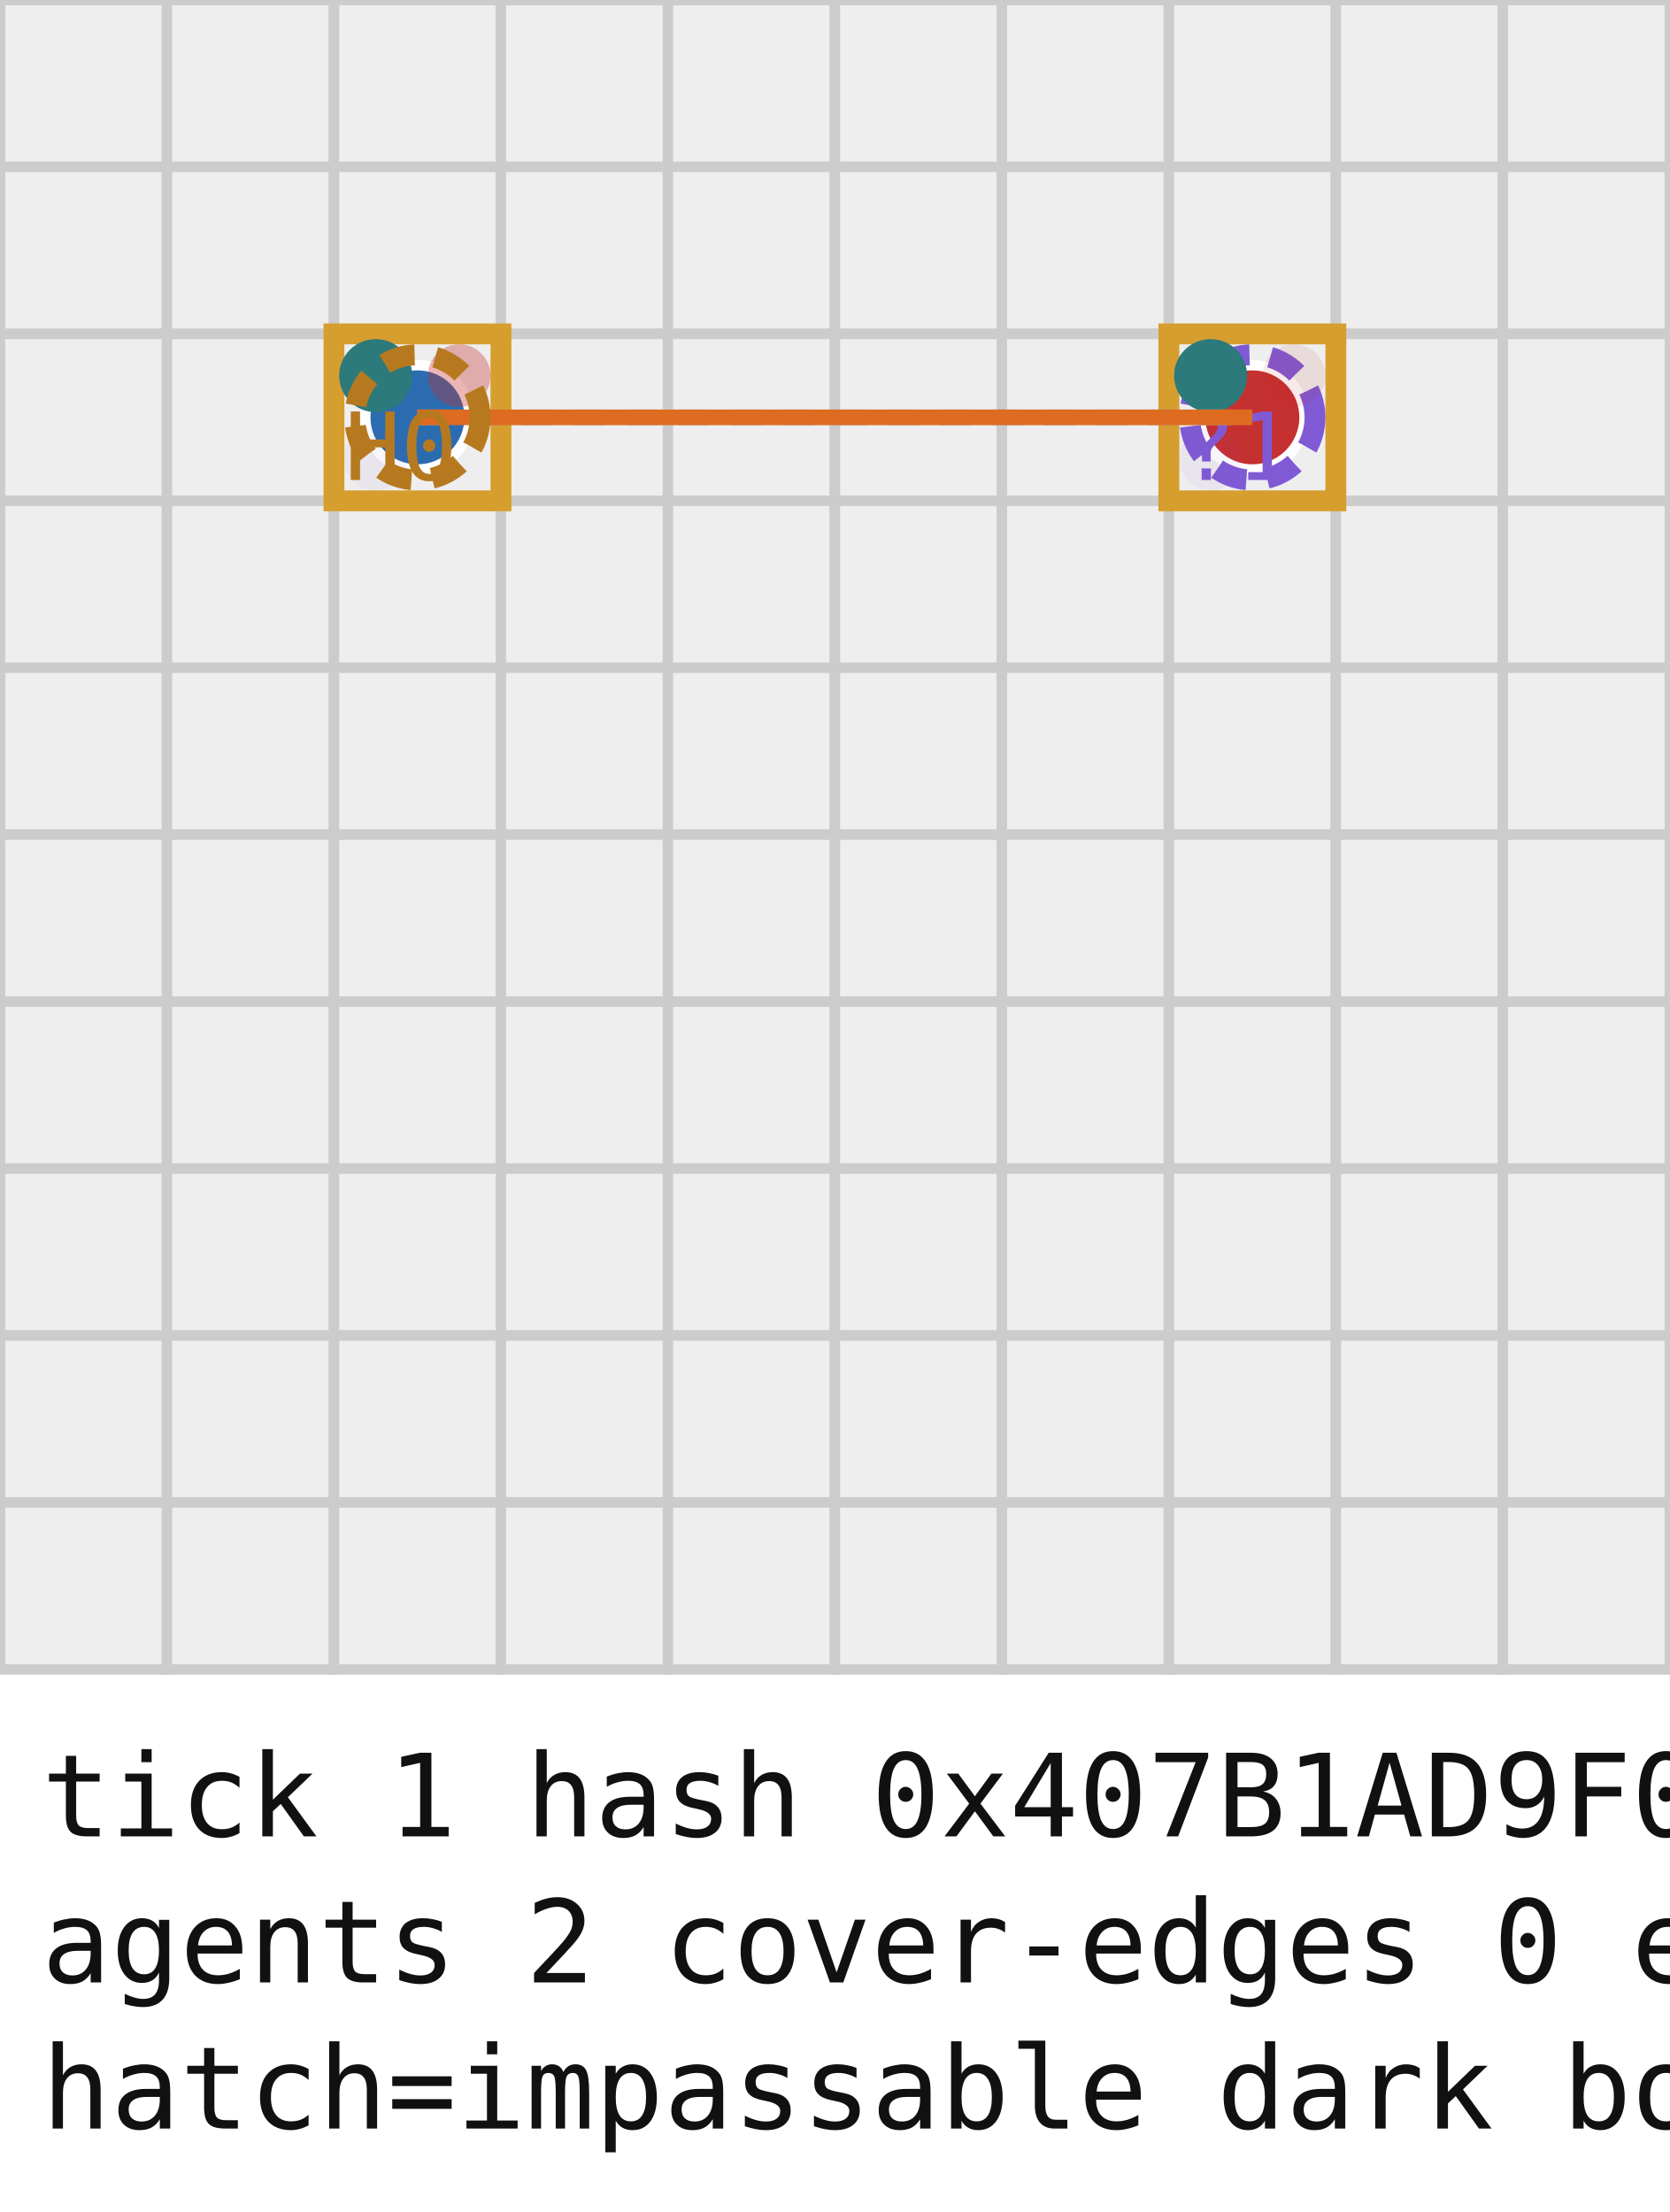
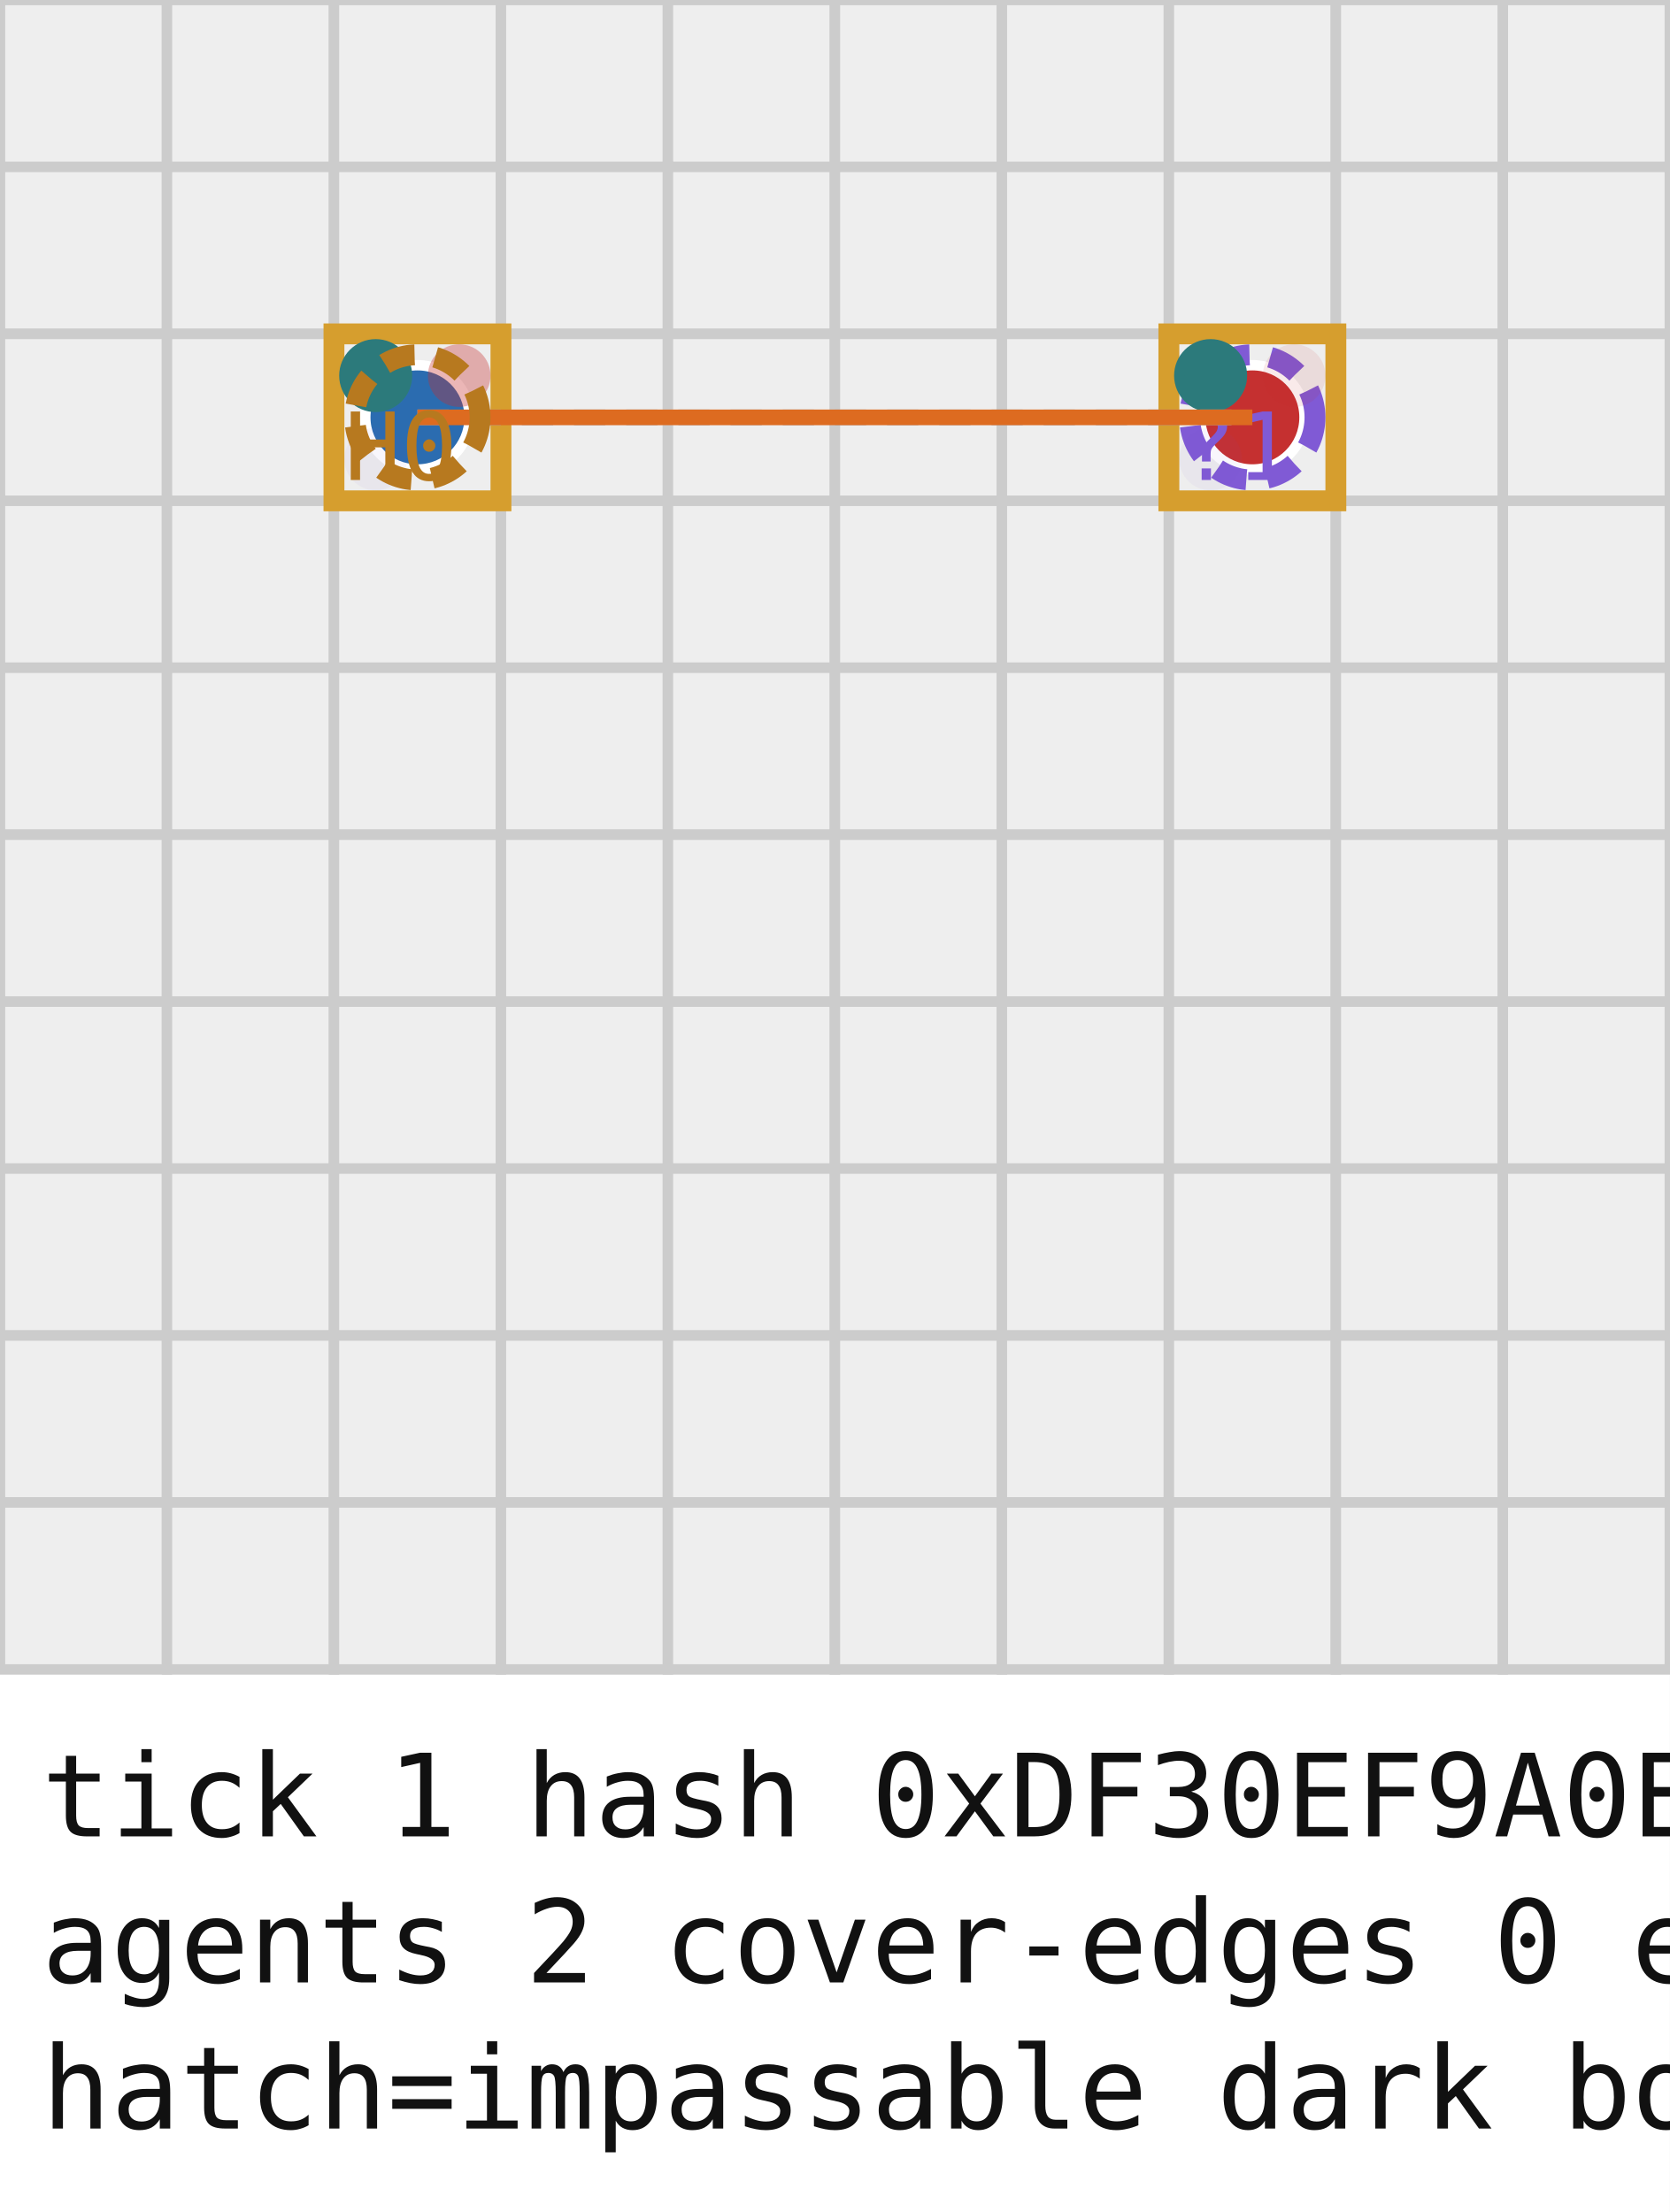
<svg xmlns="http://www.w3.org/2000/svg" width="160" height="212" viewBox="0 0 160 212">
  <defs>
    <pattern id="cw-hatch" width="4" height="4" patternUnits="userSpaceOnUse">
      <path d="M0,4 L4,0" stroke="#8a8a8a" stroke-width="1" />
    </pattern>
  </defs>
  <rect x="0" y="0" width="160" height="212" fill="#ffffff" />
  <rect x="0" y="0" width="16" height="16" fill="rgb(238,238,238)" stroke="#cccccc" stroke-width="1" />
  <rect x="16" y="0" width="16" height="16" fill="rgb(238,238,238)" stroke="#cccccc" stroke-width="1" />
  <rect x="32" y="0" width="16" height="16" fill="rgb(238,238,238)" stroke="#cccccc" stroke-width="1" />
  <rect x="48" y="0" width="16" height="16" fill="rgb(238,238,238)" stroke="#cccccc" stroke-width="1" />
  <rect x="64" y="0" width="16" height="16" fill="rgb(238,238,238)" stroke="#cccccc" stroke-width="1" />
  <rect x="80" y="0" width="16" height="16" fill="rgb(238,238,238)" stroke="#cccccc" stroke-width="1" />
  <rect x="96" y="0" width="16" height="16" fill="rgb(238,238,238)" stroke="#cccccc" stroke-width="1" />
  <rect x="112" y="0" width="16" height="16" fill="rgb(238,238,238)" stroke="#cccccc" stroke-width="1" />
  <rect x="128" y="0" width="16" height="16" fill="rgb(238,238,238)" stroke="#cccccc" stroke-width="1" />
  <rect x="144" y="0" width="16" height="16" fill="rgb(238,238,238)" stroke="#cccccc" stroke-width="1" />
  <rect x="0" y="16" width="16" height="16" fill="rgb(238,238,238)" stroke="#cccccc" stroke-width="1" />
  <rect x="16" y="16" width="16" height="16" fill="rgb(238,238,238)" stroke="#cccccc" stroke-width="1" />
  <rect x="32" y="16" width="16" height="16" fill="rgb(238,238,238)" stroke="#cccccc" stroke-width="1" />
  <rect x="48" y="16" width="16" height="16" fill="rgb(238,238,238)" stroke="#cccccc" stroke-width="1" />
  <rect x="64" y="16" width="16" height="16" fill="rgb(238,238,238)" stroke="#cccccc" stroke-width="1" />
  <rect x="80" y="16" width="16" height="16" fill="rgb(238,238,238)" stroke="#cccccc" stroke-width="1" />
  <rect x="96" y="16" width="16" height="16" fill="rgb(238,238,238)" stroke="#cccccc" stroke-width="1" />
  <rect x="112" y="16" width="16" height="16" fill="rgb(238,238,238)" stroke="#cccccc" stroke-width="1" />
  <rect x="128" y="16" width="16" height="16" fill="rgb(238,238,238)" stroke="#cccccc" stroke-width="1" />
  <rect x="144" y="16" width="16" height="16" fill="rgb(238,238,238)" stroke="#cccccc" stroke-width="1" />
  <rect x="0" y="32" width="16" height="16" fill="rgb(238,238,238)" stroke="#cccccc" stroke-width="1" />
  <rect x="16" y="32" width="16" height="16" fill="rgb(238,238,238)" stroke="#cccccc" stroke-width="1" />
  <rect x="32" y="32" width="16" height="16" fill="rgb(238,238,238)" stroke="#cccccc" stroke-width="1" />
  <rect x="48" y="32" width="16" height="16" fill="rgb(238,238,238)" stroke="#cccccc" stroke-width="1" />
  <rect x="64" y="32" width="16" height="16" fill="rgb(238,238,238)" stroke="#cccccc" stroke-width="1" />
  <rect x="80" y="32" width="16" height="16" fill="rgb(238,238,238)" stroke="#cccccc" stroke-width="1" />
  <rect x="96" y="32" width="16" height="16" fill="rgb(238,238,238)" stroke="#cccccc" stroke-width="1" />
  <rect x="112" y="32" width="16" height="16" fill="rgb(238,238,238)" stroke="#cccccc" stroke-width="1" />
  <rect x="128" y="32" width="16" height="16" fill="rgb(238,238,238)" stroke="#cccccc" stroke-width="1" />
  <rect x="144" y="32" width="16" height="16" fill="rgb(238,238,238)" stroke="#cccccc" stroke-width="1" />
  <rect x="0" y="48" width="16" height="16" fill="rgb(238,238,238)" stroke="#cccccc" stroke-width="1" />
  <rect x="16" y="48" width="16" height="16" fill="rgb(238,238,238)" stroke="#cccccc" stroke-width="1" />
  <rect x="32" y="48" width="16" height="16" fill="rgb(238,238,238)" stroke="#cccccc" stroke-width="1" />
  <rect x="48" y="48" width="16" height="16" fill="rgb(238,238,238)" stroke="#cccccc" stroke-width="1" />
  <rect x="64" y="48" width="16" height="16" fill="rgb(238,238,238)" stroke="#cccccc" stroke-width="1" />
  <rect x="80" y="48" width="16" height="16" fill="rgb(238,238,238)" stroke="#cccccc" stroke-width="1" />
  <rect x="96" y="48" width="16" height="16" fill="rgb(238,238,238)" stroke="#cccccc" stroke-width="1" />
  <rect x="112" y="48" width="16" height="16" fill="rgb(238,238,238)" stroke="#cccccc" stroke-width="1" />
  <rect x="128" y="48" width="16" height="16" fill="rgb(238,238,238)" stroke="#cccccc" stroke-width="1" />
  <rect x="144" y="48" width="16" height="16" fill="rgb(238,238,238)" stroke="#cccccc" stroke-width="1" />
  <rect x="0" y="64" width="16" height="16" fill="rgb(238,238,238)" stroke="#cccccc" stroke-width="1" />
  <rect x="16" y="64" width="16" height="16" fill="rgb(238,238,238)" stroke="#cccccc" stroke-width="1" />
  <rect x="32" y="64" width="16" height="16" fill="rgb(238,238,238)" stroke="#cccccc" stroke-width="1" />
  <rect x="48" y="64" width="16" height="16" fill="rgb(238,238,238)" stroke="#cccccc" stroke-width="1" />
  <rect x="64" y="64" width="16" height="16" fill="rgb(238,238,238)" stroke="#cccccc" stroke-width="1" />
  <rect x="80" y="64" width="16" height="16" fill="rgb(238,238,238)" stroke="#cccccc" stroke-width="1" />
  <rect x="96" y="64" width="16" height="16" fill="rgb(238,238,238)" stroke="#cccccc" stroke-width="1" />
  <rect x="112" y="64" width="16" height="16" fill="rgb(238,238,238)" stroke="#cccccc" stroke-width="1" />
  <rect x="128" y="64" width="16" height="16" fill="rgb(238,238,238)" stroke="#cccccc" stroke-width="1" />
  <rect x="144" y="64" width="16" height="16" fill="rgb(238,238,238)" stroke="#cccccc" stroke-width="1" />
  <rect x="0" y="80" width="16" height="16" fill="rgb(238,238,238)" stroke="#cccccc" stroke-width="1" />
  <rect x="16" y="80" width="16" height="16" fill="rgb(238,238,238)" stroke="#cccccc" stroke-width="1" />
  <rect x="32" y="80" width="16" height="16" fill="rgb(238,238,238)" stroke="#cccccc" stroke-width="1" />
  <rect x="48" y="80" width="16" height="16" fill="rgb(238,238,238)" stroke="#cccccc" stroke-width="1" />
  <rect x="64" y="80" width="16" height="16" fill="rgb(238,238,238)" stroke="#cccccc" stroke-width="1" />
  <rect x="80" y="80" width="16" height="16" fill="rgb(238,238,238)" stroke="#cccccc" stroke-width="1" />
  <rect x="96" y="80" width="16" height="16" fill="rgb(238,238,238)" stroke="#cccccc" stroke-width="1" />
  <rect x="112" y="80" width="16" height="16" fill="rgb(238,238,238)" stroke="#cccccc" stroke-width="1" />
  <rect x="128" y="80" width="16" height="16" fill="rgb(238,238,238)" stroke="#cccccc" stroke-width="1" />
  <rect x="144" y="80" width="16" height="16" fill="rgb(238,238,238)" stroke="#cccccc" stroke-width="1" />
  <rect x="0" y="96" width="16" height="16" fill="rgb(238,238,238)" stroke="#cccccc" stroke-width="1" />
  <rect x="16" y="96" width="16" height="16" fill="rgb(238,238,238)" stroke="#cccccc" stroke-width="1" />
  <rect x="32" y="96" width="16" height="16" fill="rgb(238,238,238)" stroke="#cccccc" stroke-width="1" />
  <rect x="48" y="96" width="16" height="16" fill="rgb(238,238,238)" stroke="#cccccc" stroke-width="1" />
  <rect x="64" y="96" width="16" height="16" fill="rgb(238,238,238)" stroke="#cccccc" stroke-width="1" />
  <rect x="80" y="96" width="16" height="16" fill="rgb(238,238,238)" stroke="#cccccc" stroke-width="1" />
  <rect x="96" y="96" width="16" height="16" fill="rgb(238,238,238)" stroke="#cccccc" stroke-width="1" />
  <rect x="112" y="96" width="16" height="16" fill="rgb(238,238,238)" stroke="#cccccc" stroke-width="1" />
  <rect x="128" y="96" width="16" height="16" fill="rgb(238,238,238)" stroke="#cccccc" stroke-width="1" />
  <rect x="144" y="96" width="16" height="16" fill="rgb(238,238,238)" stroke="#cccccc" stroke-width="1" />
  <rect x="0" y="112" width="16" height="16" fill="rgb(238,238,238)" stroke="#cccccc" stroke-width="1" />
  <rect x="16" y="112" width="16" height="16" fill="rgb(238,238,238)" stroke="#cccccc" stroke-width="1" />
  <rect x="32" y="112" width="16" height="16" fill="rgb(238,238,238)" stroke="#cccccc" stroke-width="1" />
  <rect x="48" y="112" width="16" height="16" fill="rgb(238,238,238)" stroke="#cccccc" stroke-width="1" />
  <rect x="64" y="112" width="16" height="16" fill="rgb(238,238,238)" stroke="#cccccc" stroke-width="1" />
  <rect x="80" y="112" width="16" height="16" fill="rgb(238,238,238)" stroke="#cccccc" stroke-width="1" />
  <rect x="96" y="112" width="16" height="16" fill="rgb(238,238,238)" stroke="#cccccc" stroke-width="1" />
  <rect x="112" y="112" width="16" height="16" fill="rgb(238,238,238)" stroke="#cccccc" stroke-width="1" />
  <rect x="128" y="112" width="16" height="16" fill="rgb(238,238,238)" stroke="#cccccc" stroke-width="1" />
  <rect x="144" y="112" width="16" height="16" fill="rgb(238,238,238)" stroke="#cccccc" stroke-width="1" />
  <rect x="0" y="128" width="16" height="16" fill="rgb(238,238,238)" stroke="#cccccc" stroke-width="1" />
  <rect x="16" y="128" width="16" height="16" fill="rgb(238,238,238)" stroke="#cccccc" stroke-width="1" />
  <rect x="32" y="128" width="16" height="16" fill="rgb(238,238,238)" stroke="#cccccc" stroke-width="1" />
  <rect x="48" y="128" width="16" height="16" fill="rgb(238,238,238)" stroke="#cccccc" stroke-width="1" />
  <rect x="64" y="128" width="16" height="16" fill="rgb(238,238,238)" stroke="#cccccc" stroke-width="1" />
  <rect x="80" y="128" width="16" height="16" fill="rgb(238,238,238)" stroke="#cccccc" stroke-width="1" />
  <rect x="96" y="128" width="16" height="16" fill="rgb(238,238,238)" stroke="#cccccc" stroke-width="1" />
  <rect x="112" y="128" width="16" height="16" fill="rgb(238,238,238)" stroke="#cccccc" stroke-width="1" />
  <rect x="128" y="128" width="16" height="16" fill="rgb(238,238,238)" stroke="#cccccc" stroke-width="1" />
  <rect x="144" y="128" width="16" height="16" fill="rgb(238,238,238)" stroke="#cccccc" stroke-width="1" />
  <rect x="0" y="144" width="16" height="16" fill="rgb(238,238,238)" stroke="#cccccc" stroke-width="1" />
  <rect x="16" y="144" width="16" height="16" fill="rgb(238,238,238)" stroke="#cccccc" stroke-width="1" />
  <rect x="32" y="144" width="16" height="16" fill="rgb(238,238,238)" stroke="#cccccc" stroke-width="1" />
  <rect x="48" y="144" width="16" height="16" fill="rgb(238,238,238)" stroke="#cccccc" stroke-width="1" />
  <rect x="64" y="144" width="16" height="16" fill="rgb(238,238,238)" stroke="#cccccc" stroke-width="1" />
  <rect x="80" y="144" width="16" height="16" fill="rgb(238,238,238)" stroke="#cccccc" stroke-width="1" />
  <rect x="96" y="144" width="16" height="16" fill="rgb(238,238,238)" stroke="#cccccc" stroke-width="1" />
  <rect x="112" y="144" width="16" height="16" fill="rgb(238,238,238)" stroke="#cccccc" stroke-width="1" />
  <rect x="128" y="144" width="16" height="16" fill="rgb(238,238,238)" stroke="#cccccc" stroke-width="1" />
  <rect x="144" y="144" width="16" height="16" fill="rgb(238,238,238)" stroke="#cccccc" stroke-width="1" />
  <rect x="112" y="32" width="16" height="16" fill="none" stroke="#d69e2e" stroke-width="2" />
  <rect x="32" y="32" width="16" height="16" fill="none" stroke="#d69e2e" stroke-width="2" />
  <circle cx="40" cy="40" r="5" fill="#2b6cb0" stroke="#ffffff" stroke-width="1" />
  <circle cx="120" cy="40" r="5" fill="#c53030" stroke="#ffffff" stroke-width="1" />
  <circle cx="120" cy="40" r="6" fill="none" stroke="#805ad5" stroke-width="2" stroke-dasharray="3,2" />
  <text x="113" y="46" font-family="monospace" font-size="9" fill="#805ad5">?1</text>
  <circle cx="36" cy="36" r="3" fill="#2c7a7b" stroke="#2c7a7b" stroke-width="1" />
  <circle cx="116" cy="36" r="3" fill="#2c7a7b" stroke="#2c7a7b" stroke-width="1" />
  <line x1="40" y1="40" x2="120" y2="40" stroke="#a0aec0" stroke-width="1.5" stroke-dasharray="3,2" />
  <line x1="120" y1="40" x2="40" y2="40" stroke="#dd6b20" stroke-width="1.5" />
  <circle cx="44" cy="36" r="3" fill="#c53030" fill-opacity="0.35" />
  <circle cx="124" cy="36" r="3" fill="#c53030" fill-opacity="0.10" />
  <circle cx="36" cy="44" r="3" fill="#6b46c1" fill-opacity="0.05" />
  <circle cx="116" cy="44" r="3" fill="#6b46c1" fill-opacity="0.05" />
  <circle cx="40" cy="40" r="6" fill="none" stroke="#b7791f" stroke-width="2" stroke-dasharray="3,2" />
  <text x="33" y="46" font-family="monospace" font-size="9" fill="#b7791f">H0</text>
-   <text x="4" y="176" font-family="monospace" font-size="11" fill="#111111">tick 1  hash 0x407B1AD9F06CAD9C  draws 2</text>
+   <text x="4" y="176" font-family="monospace" font-size="11" fill="#111111">tick 1  hash 0xDF30EF9A0EB03BDB  draws 2</text>
  <text x="4" y="190" font-family="monospace" font-size="11" fill="#111111">agents 2  cover-edges 0  events 4</text>
  <text x="4" y="204" font-family="monospace" font-size="11" fill="#111111">hatch=impassable  dark border=opaque  darker fill=higher elevation  triangle=cover  circle=agent</text>
</svg>
